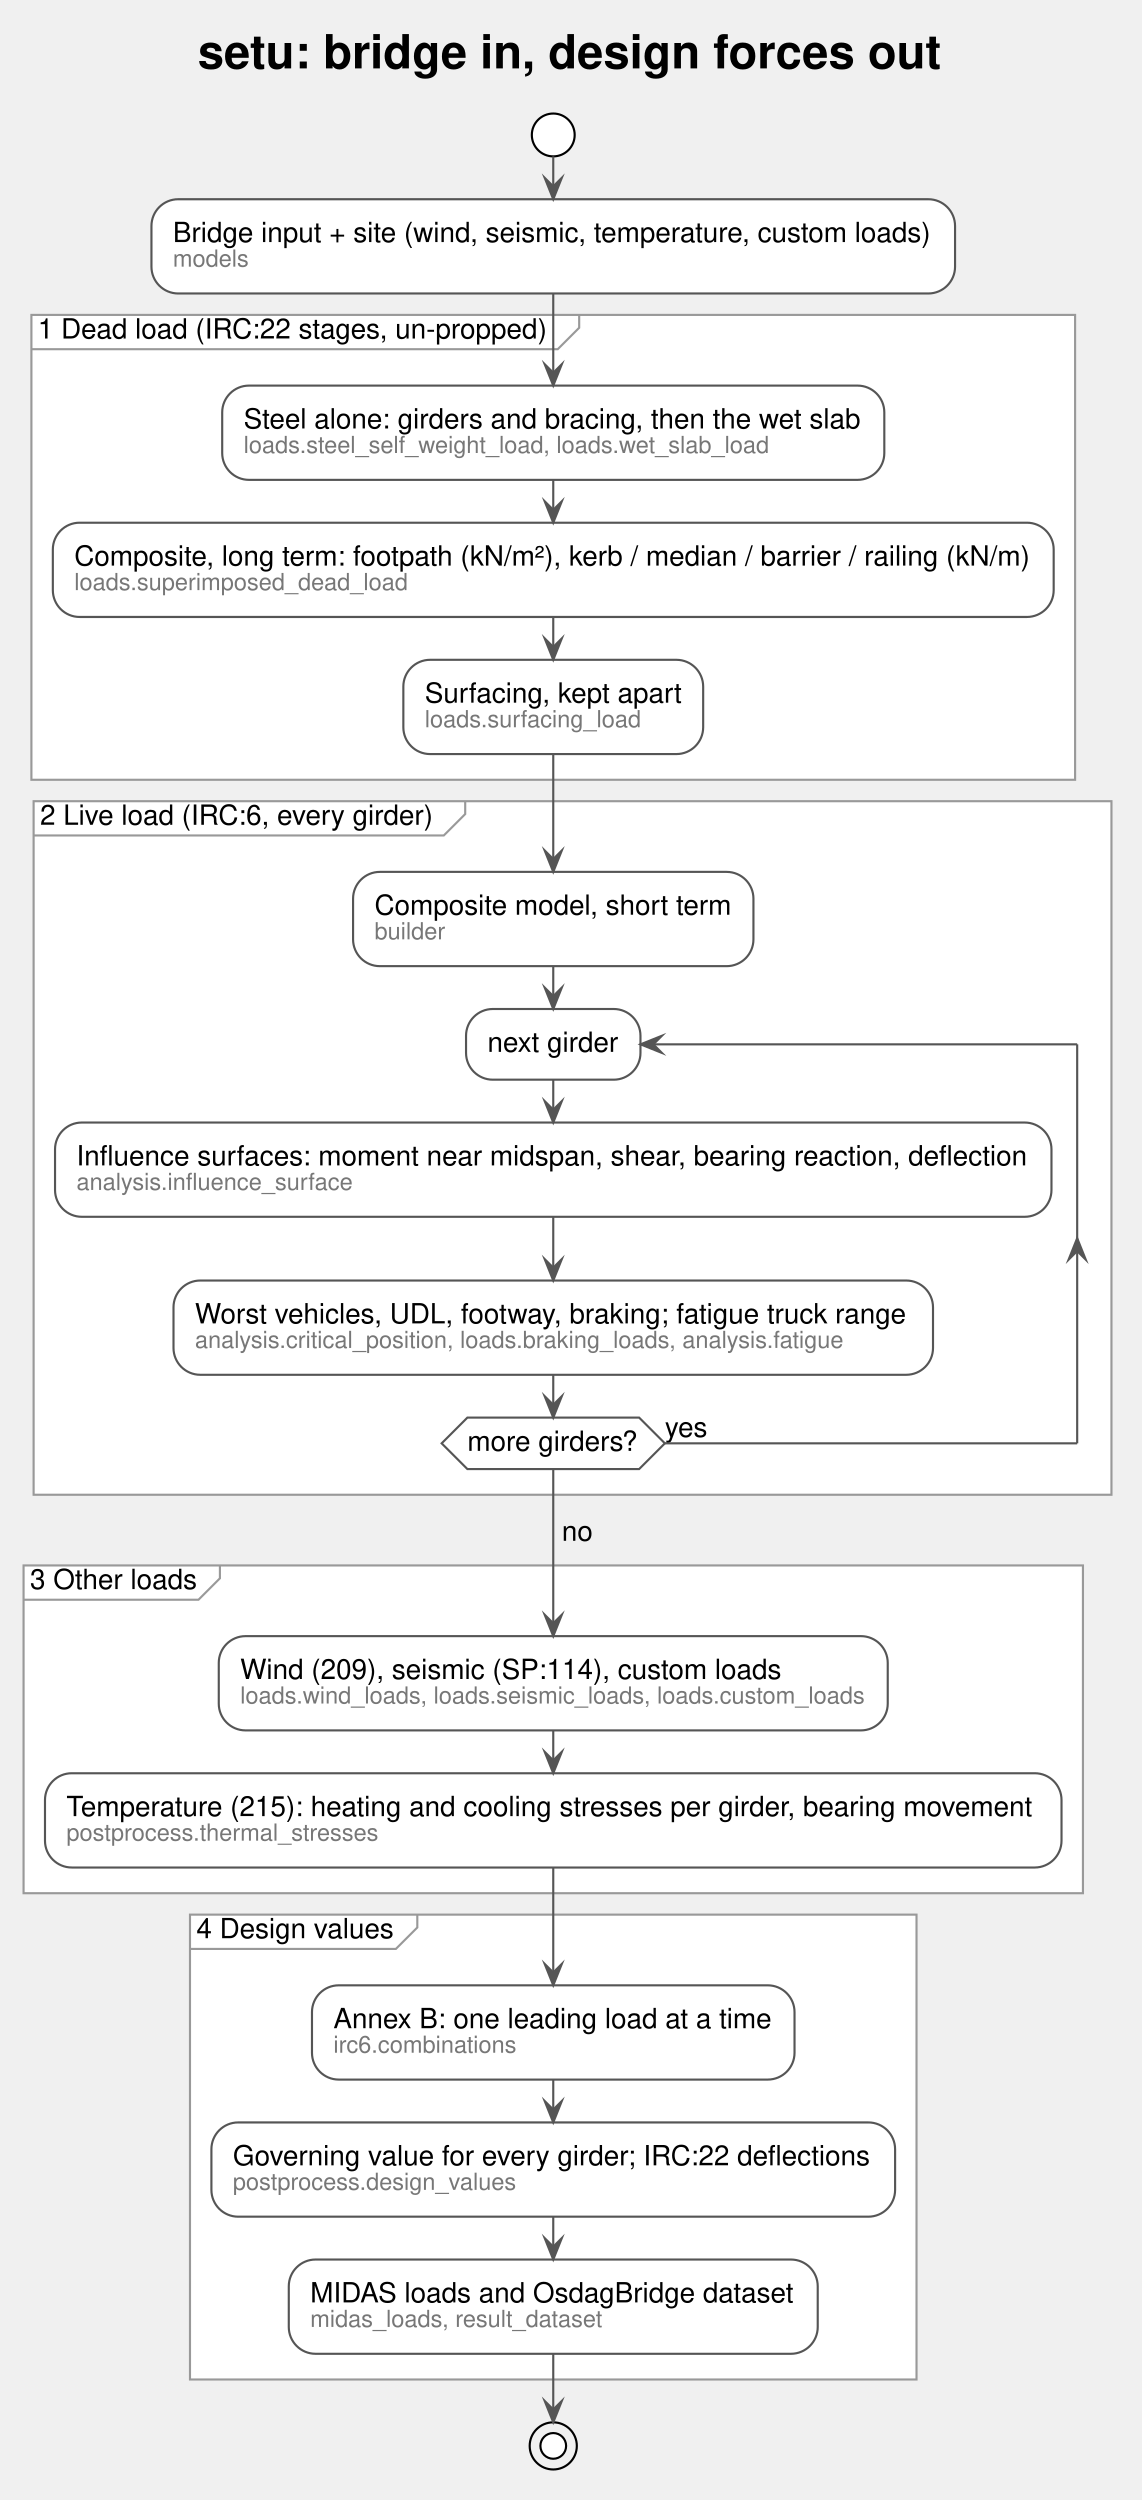
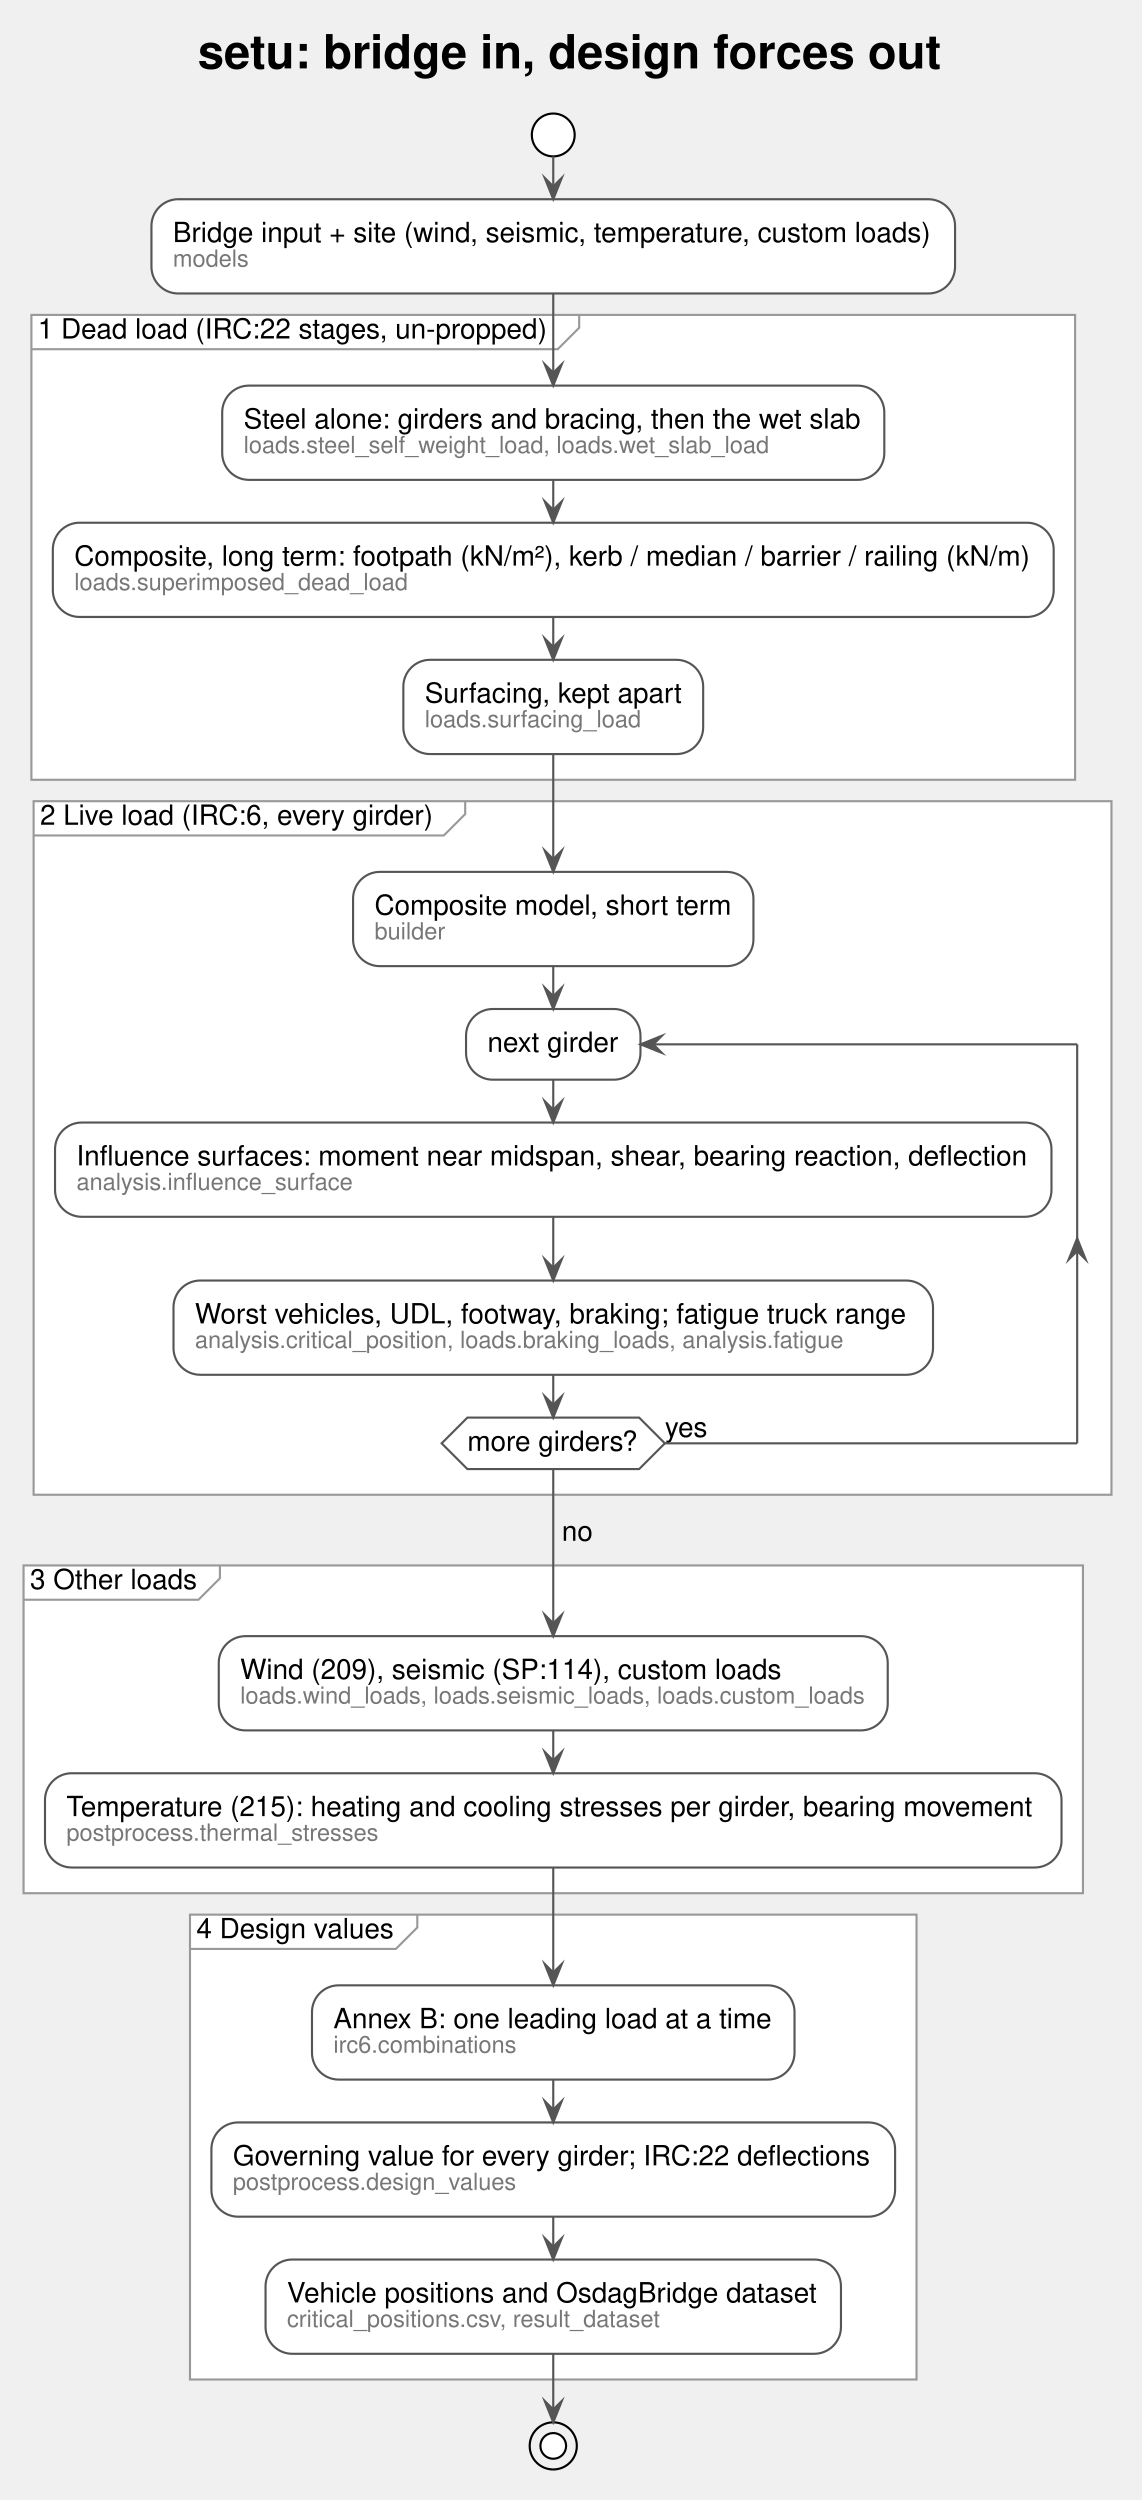
<svg xmlns="http://www.w3.org/2000/svg" version="1.1" data-diagram-type="ACTIVITY" style="width:533px;height:1167px;background:#FFFFFF;" width="533px" height="1167px" viewBox="0 0 533 1167" zoomAndPan="magnify" preserveAspectRatio="none" contentStyleType="text/css">
  <defs />
  <g font-family="sans-serif" lengthAdjust="spacing">
    <g class="title" data-source-line="8">
      <text x="92.341" y="31.94" fill="#000" font-size="22" textLength="347.145" font-weight="700" font-family="Helvetica">setu: bridge in, design forces out</text>
    </g>
    <ellipse cx="258.259" cy="63" rx="10" ry="10" fill="#FFF" style="stroke:#000;stroke-width:1;" />
    <rect x="70.699" y="93" width="375.12" height="44" fill="#FFF" style="stroke:#555;stroke-width:1;" rx="12.5" ry="12.5" />
    <text x="80.699" y="113.01" fill="#000" font-size="13" textLength="355.12" font-family="Helvetica">Bridge input + site (wind, seismic, temperature, custom loads)</text>
    <text x="80.699" y="124.47" fill="#777" font-size="11" textLength="35.46" font-family="Helvetica">models</text>
    <rect x="14.663" y="147" width="487.192" height="217" fill="#FFF" style="stroke:#999;stroke-width:1;" />
    <path d="M270.361,147 L270.361,153 L260.361,163 L14.663,163" style="stroke:#999;stroke-width:1;" fill="none" />
    <text x="17.663" y="158.01" fill="#000" font-size="13" textLength="245.699" font-family="Helvetica">1  Dead load  (IRC:22 stages, un-propped)</text>
    <rect x="103.723" y="180" width="309.072" height="44" fill="#FFF" style="stroke:#555;stroke-width:1;" rx="12.5" ry="12.5" />
    <text x="113.723" y="200.01" fill="#000" font-size="13" textLength="289.072" font-family="Helvetica">Steel alone: girders and bracing, then the wet slab</text>
    <text x="113.723" y="211.47" fill="#777" font-size="11" textLength="246.447" font-family="Helvetica">loads.steel_self_weight_load, loads.wet_slab_load</text>
    <rect x="24.663" y="244" width="467.192" height="44" fill="#FFF" style="stroke:#555;stroke-width:1;" rx="12.5" ry="12.5" />
    <text x="34.663" y="264.01" fill="#000" font-size="13" textLength="447.192" font-family="Helvetica">Composite, long term: footpath (kN/m²), kerb / median / barrier / railing (kN/m)</text>
    <text x="34.663" y="275.47" fill="#777" font-size="11" textLength="155.95" font-family="Helvetica">loads.superimposed_dead_load</text>
    <rect x="188.28" y="308" width="139.958" height="44" fill="#FFF" style="stroke:#555;stroke-width:1;" rx="12.5" ry="12.5" />
    <text x="198.28" y="328.01" fill="#000" font-size="13" textLength="119.958" font-family="Helvetica">Surfacing, kept apart</text>
    <text x="198.28" y="339.47" fill="#777" font-size="11" textLength="100.901" font-family="Helvetica">loads.surfacing_load</text>
    <rect x="15.691" y="374" width="503.136" height="323.75" fill="#FFF" style="stroke:#999;stroke-width:1;" />
    <path d="M217.155,374 L217.155,380 L207.155,390 L15.691,390" style="stroke:#999;stroke-width:1;" fill="none" />
    <text x="18.691" y="385.01" fill="#000" font-size="13" textLength="191.464" font-family="Helvetica">2  Live load  (IRC:6, every girder)</text>
    <rect x="164.813" y="407" width="186.893" height="44" fill="#FFF" style="stroke:#555;stroke-width:1;" rx="12.5" ry="12.5" />
    <text x="174.813" y="427.01" fill="#000" font-size="13" textLength="166.893" font-family="Helvetica">Composite model, short term</text>
    <text x="174.813" y="438.47" fill="#777" font-size="11" textLength="33.021" font-family="Helvetica">builder</text>
    <rect x="25.691" y="524" width="465.136" height="44" fill="#FFF" style="stroke:#555;stroke-width:1;" rx="12.5" ry="12.5" />
    <text x="35.691" y="544.01" fill="#000" font-size="13" textLength="445.136" font-family="Helvetica">Influence surfaces: moment near midspan, shear, bearing reaction, deflection</text>
    <text x="35.691" y="555.47" fill="#777" font-size="11" textLength="129.019" font-family="Helvetica">analysis.influence_surface</text>
    <rect x="80.992" y="597.75" width="354.534" height="44" fill="#FFF" style="stroke:#555;stroke-width:1;" rx="12.5" ry="12.5" />
    <text x="90.992" y="617.76" fill="#000" font-size="13" textLength="334.534" font-family="Helvetica">Worst vehicles, UDL, footway, braking; fatigue truck range</text>
    <text x="90.992" y="629.22" fill="#777" font-size="11" textLength="303.891" font-family="Helvetica">analysis.critical_position, loads.braking_loads, analysis.fatigue</text>
    <rect x="217.549" y="471" width="81.42" height="33" fill="#FFF" style="stroke:#555;stroke-width:1;" rx="12.5" ry="12.5" />
    <text x="227.549" y="491.01" fill="#000" font-size="13" textLength="61.42" font-family="Helvetica">next girder</text>
    <polygon points="218.161,661.75,298.357,661.75,310.357,673.75,298.357,685.75,218.161,685.75,206.161,673.75,218.161,661.75" fill="#FFF" style="stroke:#555;stroke-width:1;stroke-linejoin:miter;stroke-miterlimit:10;" />
    <text x="218.161" y="677.26" fill="#000" font-size="13" textLength="80.196" font-family="Helvetica">more girders?</text>
    <text x="310.357" y="670.76" fill="#000" font-size="13" textLength="20.23" font-family="Helvetica">yes</text>
    <rect x="11" y="730.75" width="494.518" height="153" fill="#FFF" style="stroke:#999;stroke-width:1;" />
    <path d="M102.656,730.75 L102.656,736.75 L92.656,746.75 L11,746.75" style="stroke:#999;stroke-width:1;" fill="none" />
    <text x="14" y="741.76" fill="#000" font-size="13" textLength="81.656" font-family="Helvetica">3  Other loads</text>
    <rect x="102.122" y="763.75" width="312.273" height="44" fill="#FFF" style="stroke:#555;stroke-width:1;" rx="12.5" ry="12.5" />
    <text x="112.122" y="783.76" fill="#000" font-size="13" textLength="252.865" font-family="Helvetica">Wind (209), seismic (SP:114), custom loads</text>
    <text x="112.122" y="795.22" fill="#777" font-size="11" textLength="292.273" font-family="Helvetica">loads.wind_loads, loads.seismic_loads, loads.custom_loads</text>
    <rect x="21" y="827.75" width="474.518" height="44" fill="#FFF" style="stroke:#555;stroke-width:1;" rx="12.5" ry="12.5" />
    <text x="31" y="847.76" fill="#000" font-size="13" textLength="454.518" font-family="Helvetica">Temperature (215): heating and cooling stresses per girder, bearing movement</text>
    <text x="31" y="859.22" fill="#777" font-size="11" textLength="146.115" font-family="Helvetica">postprocess.thermal_stresses</text>
    <rect x="88.686" y="893.75" width="339.146" height="217" fill="#FFF" style="stroke:#999;stroke-width:1;" />
    <path d="M194.796,893.75 L194.796,899.75 L184.796,909.75 L88.686,909.75" style="stroke:#999;stroke-width:1;" fill="none" />
    <text x="91.686" y="904.76" fill="#000" font-size="13" textLength="96.11" font-family="Helvetica">4  Design values</text>
    <rect x="145.633" y="926.75" width="225.251" height="44" fill="#FFF" style="stroke:#555;stroke-width:1;" rx="12.5" ry="12.5" />
    <text x="155.633" y="946.76" fill="#000" font-size="13" textLength="205.251" font-family="Helvetica">Annex B: one leading load at a time</text>
    <text x="155.633" y="958.22" fill="#777" font-size="11" textLength="85.594" font-family="Helvetica">irc6.combinations</text>
    <rect x="98.686" y="990.75" width="319.146" height="44" fill="#FFF" style="stroke:#555;stroke-width:1;" rx="12.5" ry="12.5" />
    <text x="108.686" y="1010.76" fill="#000" font-size="13" textLength="299.146" font-family="Helvetica">Governing value for every girder; IRC:22 deflections</text>
    <text x="108.686" y="1022.22" fill="#777" font-size="11" textLength="132.693" font-family="Helvetica">postprocess.design_values</text>
-     <rect x="134.804" y="1054.75" width="246.91" height="44" fill="#FFF" style="stroke:#555;stroke-width:1;" rx="12.5" ry="12.5" />
-     <text x="144.804" y="1074.76" fill="#000" font-size="13" textLength="226.91" font-family="Helvetica">MIDAS loads and OsdagBridge dataset</text>
-     <text x="144.804" y="1086.22" fill="#777" font-size="11" textLength="136.968" font-family="Helvetica">midas_loads, result_dataset</text>
+     <rect x="123.956" y="1054.75" width="268.606" height="44" fill="#FFF" style="stroke:#555;stroke-width:1;" rx="12.5" ry="12.5" />
+     <text x="133.956" y="1074.76" fill="#000" font-size="13" textLength="248.606" font-family="Helvetica">Vehicle positions and OsdagBridge dataset</text>
+     <text x="133.956" y="1086.22" fill="#777" font-size="11" textLength="175.468" font-family="Helvetica">critical_positions.csv, result_dataset</text>
    <ellipse cx="258.259" cy="1141.75" rx="11" ry="11" fill="none" style="stroke:#000;stroke-width:1;" />
    <ellipse cx="258.259" cy="1141.75" rx="6" ry="6" fill="#FFF" style="stroke:#000;stroke-width:1;" />
    <line x1="258.259" y1="73" x2="258.259" y2="93" style="stroke:#555;stroke-width:1;" />
    <polygon points="254.259,83,258.259,93,262.259,83,258.259,87" fill="#555" style="stroke:#555;stroke-width:1;stroke-linejoin:miter;stroke-miterlimit:10;" />
    <line x1="258.259" y1="224" x2="258.259" y2="244" style="stroke:#555;stroke-width:1;" />
    <polygon points="254.259,234,258.259,244,262.259,234,258.259,238" fill="#555" style="stroke:#555;stroke-width:1;stroke-linejoin:miter;stroke-miterlimit:10;" />
    <line x1="258.259" y1="288" x2="258.259" y2="308" style="stroke:#555;stroke-width:1;" />
    <polygon points="254.259,298,258.259,308,262.259,298,258.259,302" fill="#555" style="stroke:#555;stroke-width:1;stroke-linejoin:miter;stroke-miterlimit:10;" />
    <line x1="258.259" y1="137" x2="258.259" y2="180" style="stroke:#555;stroke-width:1;" />
    <polygon points="254.259,170,258.259,180,262.259,170,258.259,174" fill="#555" style="stroke:#555;stroke-width:1;stroke-linejoin:miter;stroke-miterlimit:10;" />
    <line x1="258.259" y1="568" x2="258.259" y2="597.75" style="stroke:#555;stroke-width:1;" />
    <polygon points="254.259,587.75,258.259,597.75,262.259,587.75,258.259,591.75" fill="#555" style="stroke:#555;stroke-width:1;stroke-linejoin:miter;stroke-miterlimit:10;" />
    <line x1="258.259" y1="504" x2="258.259" y2="524" style="stroke:#555;stroke-width:1;" />
    <polygon points="254.259,514,258.259,524,262.259,514,258.259,518" fill="#555" style="stroke:#555;stroke-width:1;stroke-linejoin:miter;stroke-miterlimit:10;" />
    <line x1="310.357" y1="673.75" x2="502.827" y2="673.75" style="stroke:#555;stroke-width:1;" />
    <polygon points="498.827,588,502.827,578,506.827,588,502.827,584" fill="#555" style="stroke:#555;stroke-width:1;stroke-linejoin:miter;stroke-miterlimit:10;" />
    <line x1="502.827" y1="487.5" x2="502.827" y2="673.75" style="stroke:#555;stroke-width:1;" />
    <line x1="502.827" y1="487.5" x2="298.969" y2="487.5" style="stroke:#555;stroke-width:1;" />
    <polygon points="308.969,483.5,298.969,487.5,308.969,491.5,304.969,487.5" fill="#555" style="stroke:#555;stroke-width:1;stroke-linejoin:miter;stroke-miterlimit:10;" />
    <line x1="258.259" y1="641.75" x2="258.259" y2="661.75" style="stroke:#555;stroke-width:1;" />
    <polygon points="254.259,651.75,258.259,661.75,262.259,651.75,258.259,655.75" fill="#555" style="stroke:#555;stroke-width:1;stroke-linejoin:miter;stroke-miterlimit:10;" />
    <line x1="258.259" y1="451" x2="258.259" y2="471" style="stroke:#555;stroke-width:1;" />
    <polygon points="254.259,461,258.259,471,262.259,461,258.259,465" fill="#555" style="stroke:#555;stroke-width:1;stroke-linejoin:miter;stroke-miterlimit:10;" />
    <line x1="258.259" y1="352" x2="258.259" y2="407" style="stroke:#555;stroke-width:1;" />
    <polygon points="254.259,397,258.259,407,262.259,397,258.259,401" fill="#555" style="stroke:#555;stroke-width:1;stroke-linejoin:miter;stroke-miterlimit:10;" />
    <line x1="258.259" y1="807.75" x2="258.259" y2="827.75" style="stroke:#555;stroke-width:1;" />
    <polygon points="254.259,817.75,258.259,827.75,262.259,817.75,258.259,821.75" fill="#555" style="stroke:#555;stroke-width:1;stroke-linejoin:miter;stroke-miterlimit:10;" />
    <line x1="258.259" y1="685.75" x2="258.259" y2="763.75" style="stroke:#555;stroke-width:1;" />
    <polygon points="254.259,753.75,258.259,763.75,262.259,753.75,258.259,757.75" fill="#555" style="stroke:#555;stroke-width:1;stroke-linejoin:miter;stroke-miterlimit:10;" />
    <text x="262.259" y="719.25" fill="#000" font-size="13" textLength="14.46" font-family="Helvetica">no</text>
    <line x1="258.259" y1="970.75" x2="258.259" y2="990.75" style="stroke:#555;stroke-width:1;" />
    <polygon points="254.259,980.75,258.259,990.75,262.259,980.75,258.259,984.75" fill="#555" style="stroke:#555;stroke-width:1;stroke-linejoin:miter;stroke-miterlimit:10;" />
    <line x1="258.259" y1="1034.75" x2="258.259" y2="1054.75" style="stroke:#555;stroke-width:1;" />
    <polygon points="254.259,1044.75,258.259,1054.75,262.259,1044.75,258.259,1048.75" fill="#555" style="stroke:#555;stroke-width:1;stroke-linejoin:miter;stroke-miterlimit:10;" />
    <line x1="258.259" y1="871.75" x2="258.259" y2="926.75" style="stroke:#555;stroke-width:1;" />
    <polygon points="254.259,916.75,258.259,926.75,262.259,916.75,258.259,920.75" fill="#555" style="stroke:#555;stroke-width:1;stroke-linejoin:miter;stroke-miterlimit:10;" />
    <line x1="258.259" y1="1098.75" x2="258.259" y2="1130.75" style="stroke:#555;stroke-width:1;" />
    <polygon points="254.259,1120.75,258.259,1130.75,262.259,1120.75,258.259,1124.75" fill="#555" style="stroke:#555;stroke-width:1;stroke-linejoin:miter;stroke-miterlimit:10;" />
  </g>
</svg>
